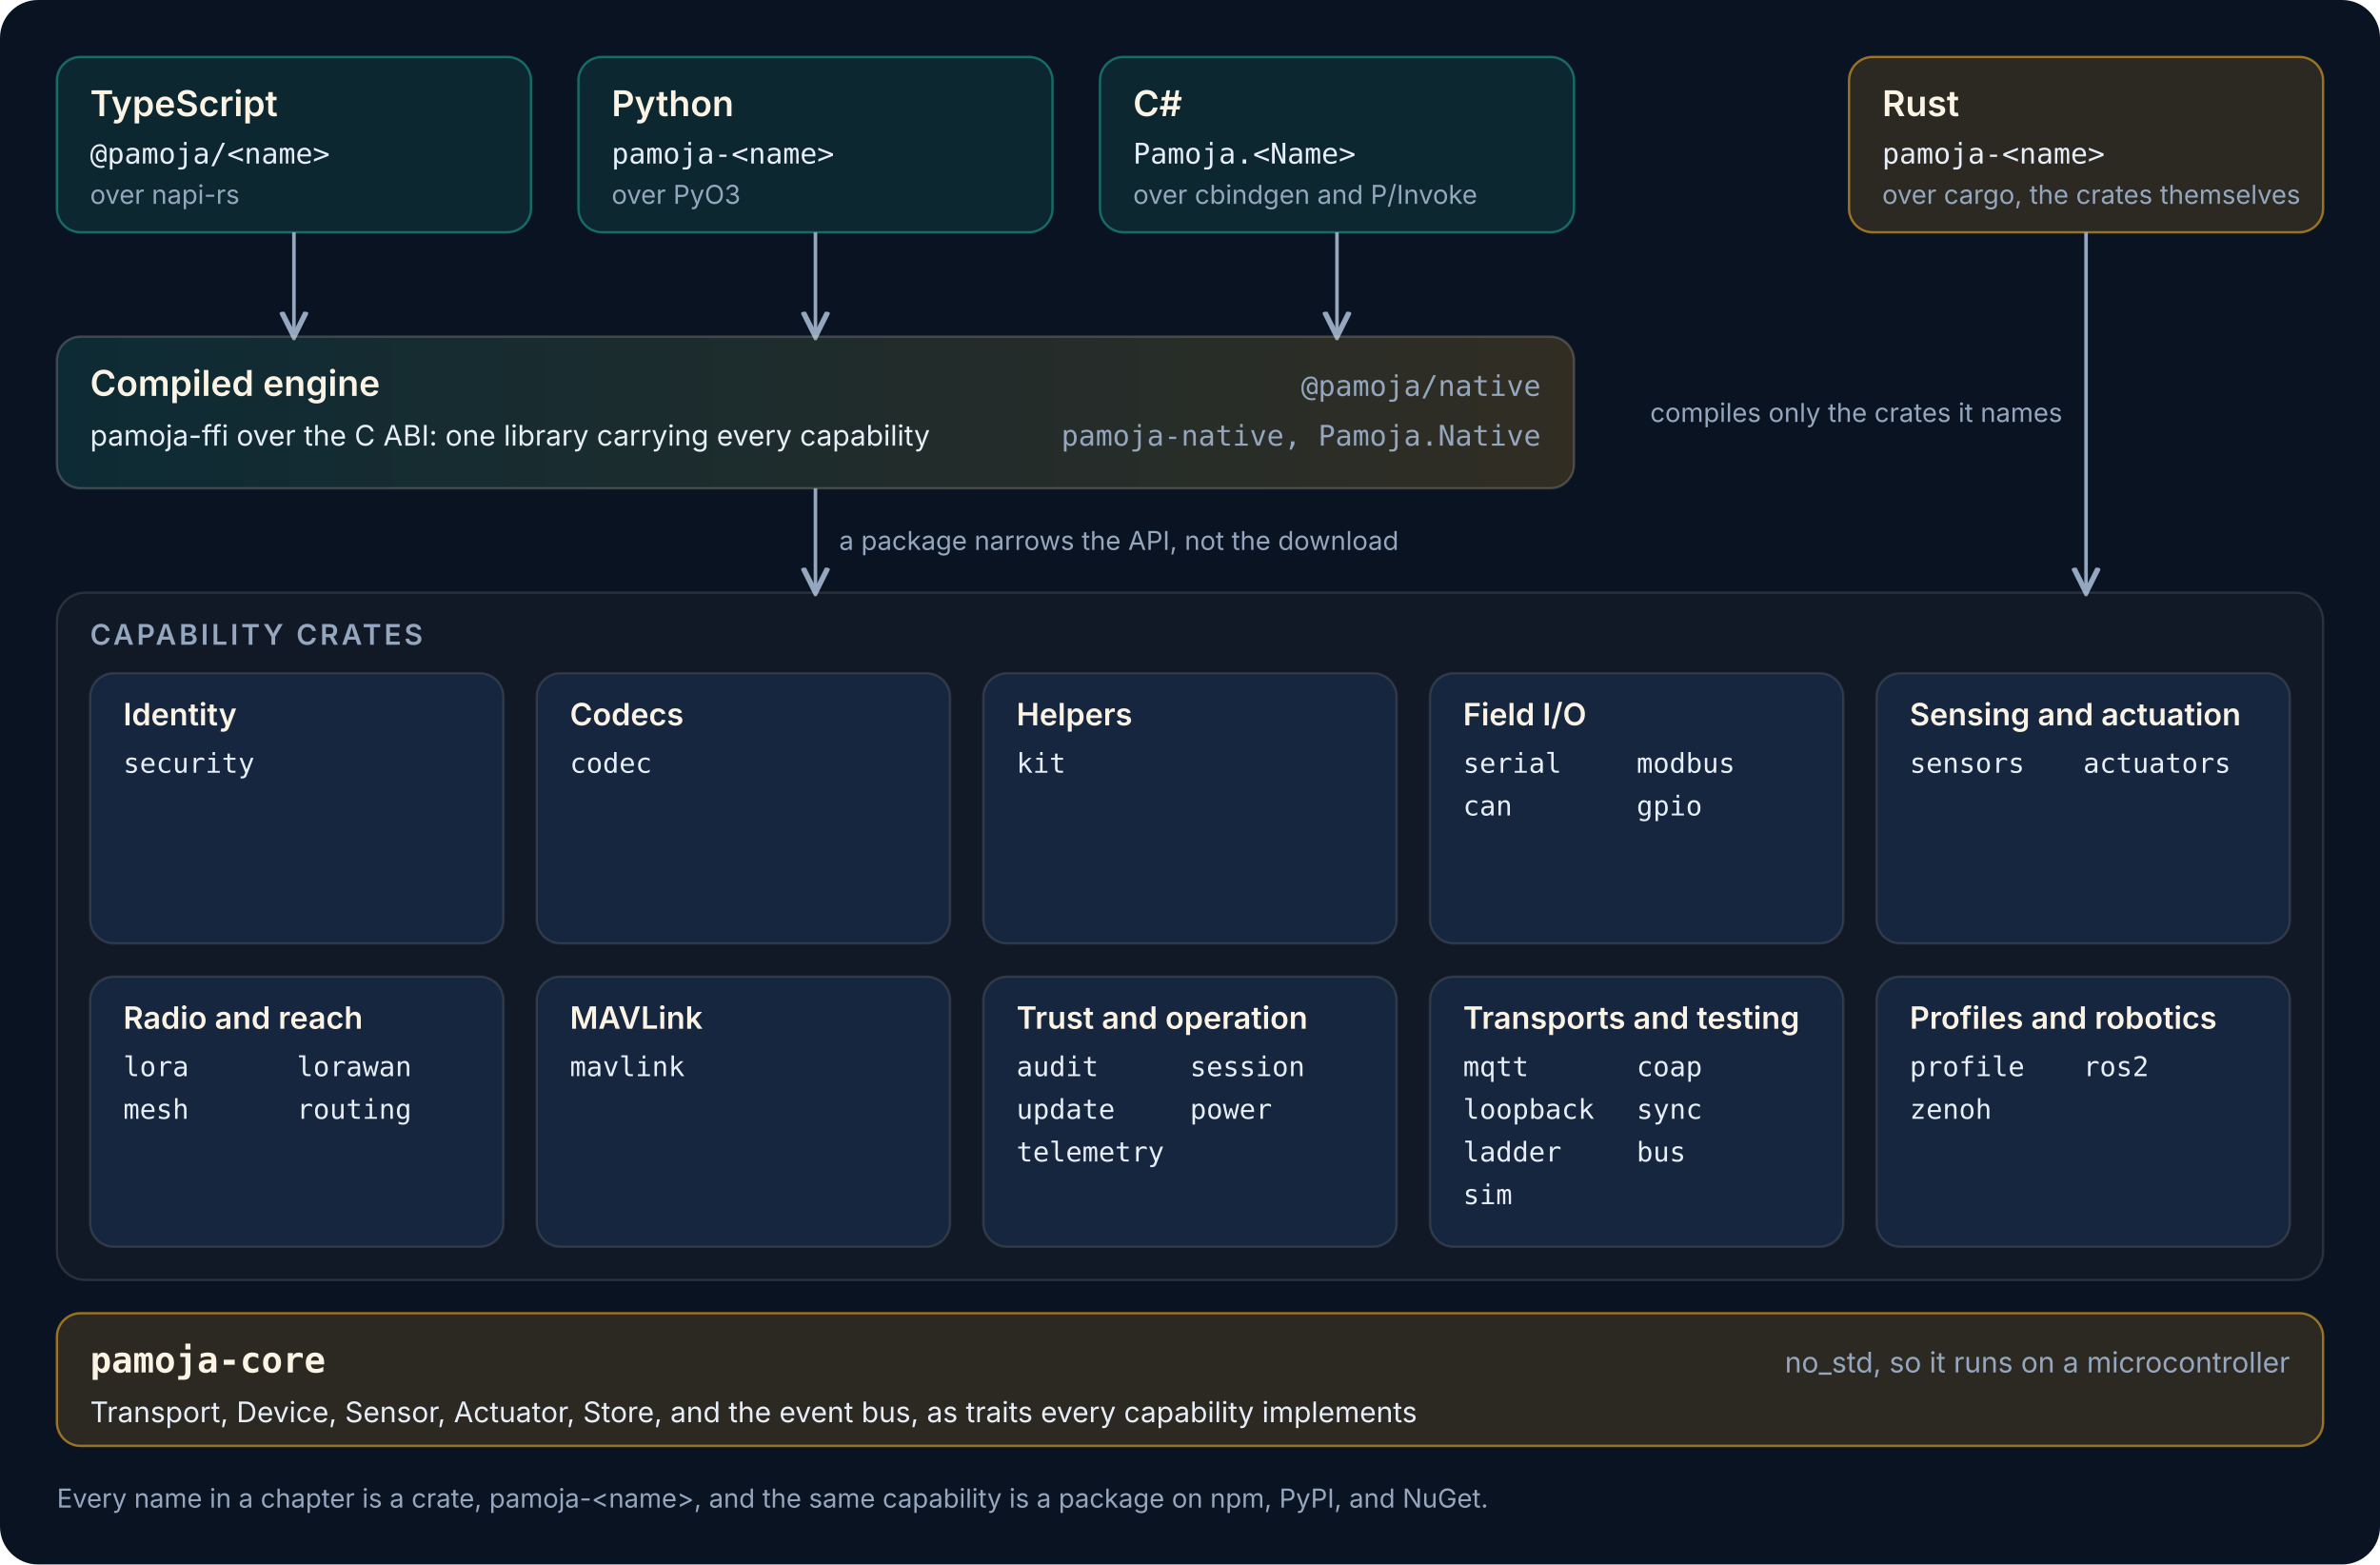
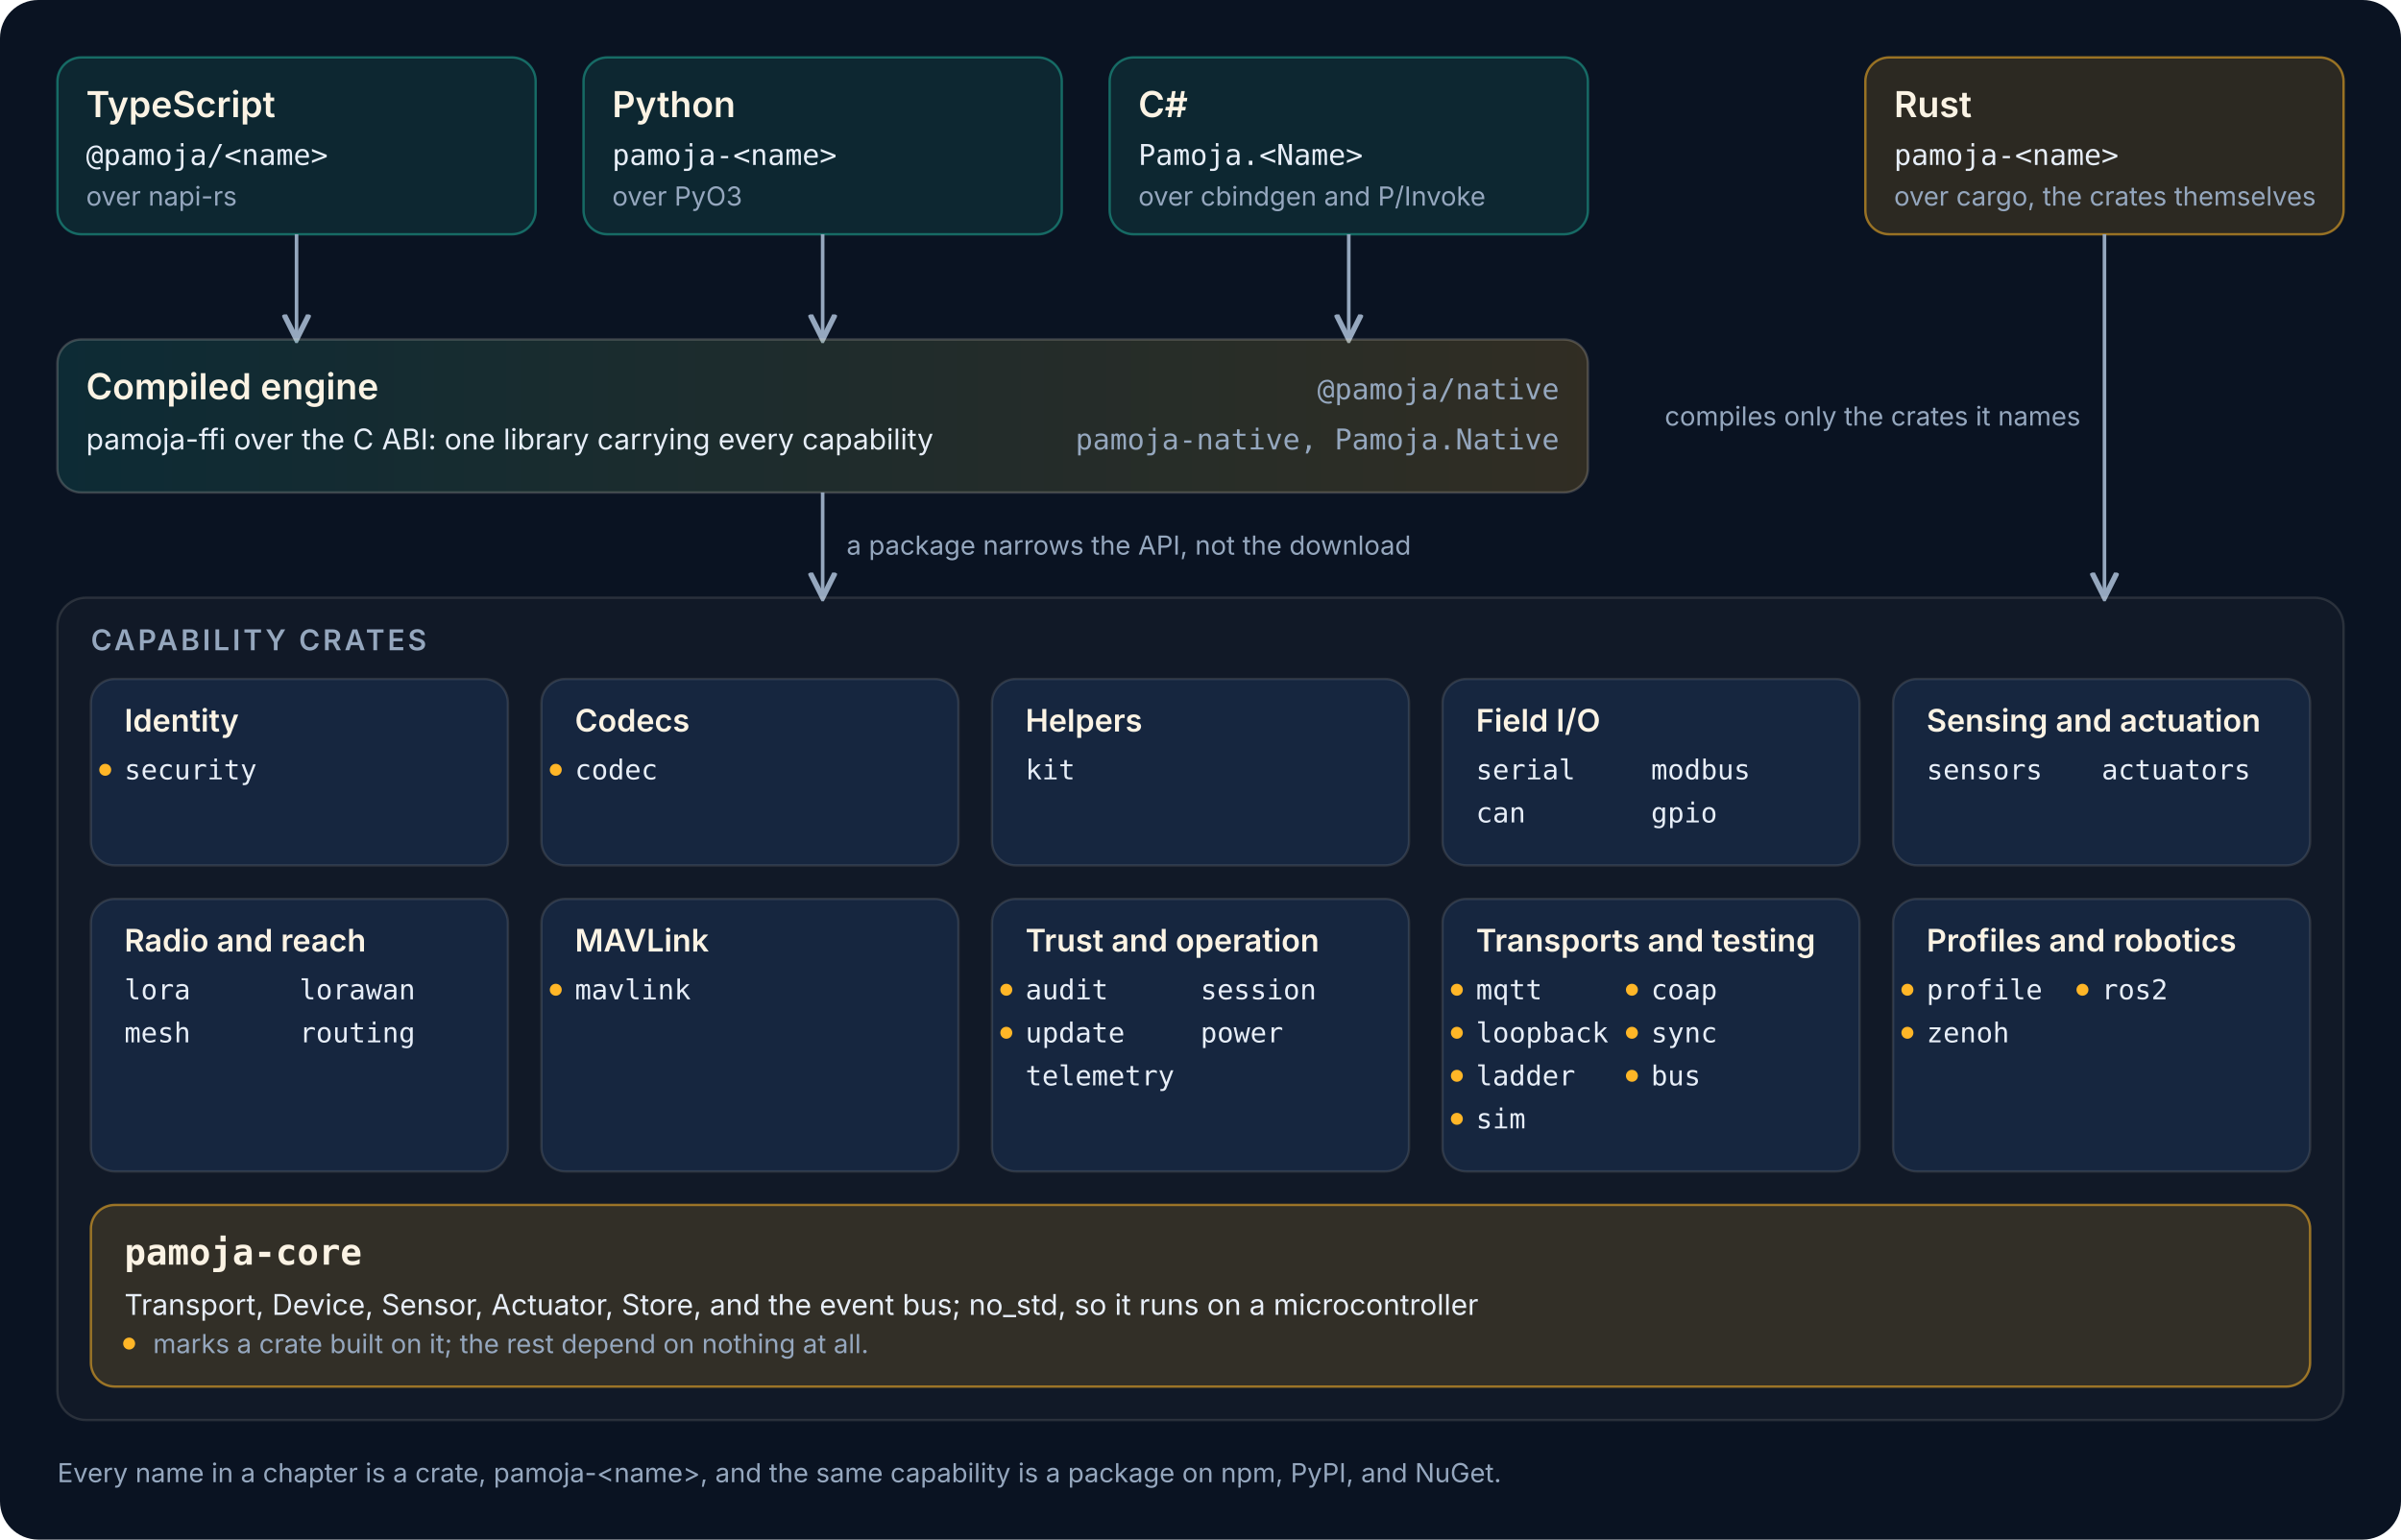
- <svg xmlns="http://www.w3.org/2000/svg" width="1004" height="660" viewBox="0 0 1004 660" role="img" aria-labelledby="title">
+ <svg xmlns="http://www.w3.org/2000/svg" width="1004" height="644" viewBox="0 0 1004 644" role="img" aria-labelledby="title">
  <defs>
    <linearGradient id="bridge" x1="0" y1="0" x2="1" y2="0">
      <stop offset="0" stop-color="#1fa995" stop-opacity="0.16" />
      <stop offset="1" stop-color="#ffb627" stop-opacity="0.16" />
    </linearGradient>
    <marker id="head" viewBox="0 0 8 8" refX="7" refY="4" markerWidth="8" markerHeight="8" orient="auto">
      <path d="M0,0.5 L7,4 L0,7.5" fill="none" stroke="#95a7be" stroke-width="1.5" />
    </marker>
  </defs>
-   <rect width="1004" height="660" rx="16" fill="#0a1322" />
+   <rect width="1004" height="644" rx="16" fill="#0a1322" />
  <rect x="24" y="24" width="200" height="74" rx="10" fill="rgba(31, 169, 149, 0.14)" stroke="rgba(31, 169, 149, 0.55)" />
-   <text x="38" y="49" font-family="Inter, 'Segoe UI', system-ui, -apple-system, sans-serif" font-size="15" font-weight="600" fill="#fbf3e4">TypeScript</text>
-   <text x="38" y="69" font-family="'JetBrains Mono', Consolas, Menlo, monospace" font-size="12" fill="#e7eef8">@pamoja/&lt;name&gt;</text>
-   <text x="38" y="86" font-family="Inter, 'Segoe UI', system-ui, -apple-system, sans-serif" font-size="11" fill="#95a7be">over napi-rs</text>
+   <text x="36" y="49" font-family="Inter, 'Segoe UI', system-ui, -apple-system, sans-serif" font-size="15" font-weight="600" fill="#fbf3e4">TypeScript</text>
+   <text x="36" y="69" font-family="'JetBrains Mono', Consolas, Menlo, monospace" font-size="12" font-weight="400" fill="#e7eef8">@pamoja/&lt;name&gt;</text>
+   <text x="36" y="86" font-family="Inter, 'Segoe UI', system-ui, -apple-system, sans-serif" font-size="11" font-weight="400" fill="#95a7be">over napi-rs</text>
  <rect x="244" y="24" width="200" height="74" rx="10" fill="rgba(31, 169, 149, 0.14)" stroke="rgba(31, 169, 149, 0.55)" />
-   <text x="258" y="49" font-family="Inter, 'Segoe UI', system-ui, -apple-system, sans-serif" font-size="15" font-weight="600" fill="#fbf3e4">Python</text>
-   <text x="258" y="69" font-family="'JetBrains Mono', Consolas, Menlo, monospace" font-size="12" fill="#e7eef8">pamoja-&lt;name&gt;</text>
-   <text x="258" y="86" font-family="Inter, 'Segoe UI', system-ui, -apple-system, sans-serif" font-size="11" fill="#95a7be">over PyO3</text>
+   <text x="256" y="49" font-family="Inter, 'Segoe UI', system-ui, -apple-system, sans-serif" font-size="15" font-weight="600" fill="#fbf3e4">Python</text>
+   <text x="256" y="69" font-family="'JetBrains Mono', Consolas, Menlo, monospace" font-size="12" font-weight="400" fill="#e7eef8">pamoja-&lt;name&gt;</text>
+   <text x="256" y="86" font-family="Inter, 'Segoe UI', system-ui, -apple-system, sans-serif" font-size="11" font-weight="400" fill="#95a7be">over PyO3</text>
  <rect x="464" y="24" width="200" height="74" rx="10" fill="rgba(31, 169, 149, 0.14)" stroke="rgba(31, 169, 149, 0.55)" />
-   <text x="478" y="49" font-family="Inter, 'Segoe UI', system-ui, -apple-system, sans-serif" font-size="15" font-weight="600" fill="#fbf3e4">C#</text>
-   <text x="478" y="69" font-family="'JetBrains Mono', Consolas, Menlo, monospace" font-size="12" fill="#e7eef8">Pamoja.&lt;Name&gt;</text>
-   <text x="478" y="86" font-family="Inter, 'Segoe UI', system-ui, -apple-system, sans-serif" font-size="11" fill="#95a7be">over cbindgen and P/Invoke</text>
+   <text x="476" y="49" font-family="Inter, 'Segoe UI', system-ui, -apple-system, sans-serif" font-size="15" font-weight="600" fill="#fbf3e4">C#</text>
+   <text x="476" y="69" font-family="'JetBrains Mono', Consolas, Menlo, monospace" font-size="12" font-weight="400" fill="#e7eef8">Pamoja.&lt;Name&gt;</text>
+   <text x="476" y="86" font-family="Inter, 'Segoe UI', system-ui, -apple-system, sans-serif" font-size="11" font-weight="400" fill="#95a7be">over cbindgen and P/Invoke</text>
  <rect x="780" y="24" width="200" height="74" rx="10" fill="rgba(255, 182, 39, 0.14)" stroke="rgba(255, 182, 39, 0.55)" />
-   <text x="794" y="49" font-family="Inter, 'Segoe UI', system-ui, -apple-system, sans-serif" font-size="15" font-weight="600" fill="#fbf3e4">Rust</text>
-   <text x="794" y="69" font-family="'JetBrains Mono', Consolas, Menlo, monospace" font-size="12" fill="#e7eef8">pamoja-&lt;name&gt;</text>
-   <text x="794" y="86" font-family="Inter, 'Segoe UI', system-ui, -apple-system, sans-serif" font-size="11" fill="#95a7be">over cargo, the crates themselves</text>
+   <text x="792" y="49" font-family="Inter, 'Segoe UI', system-ui, -apple-system, sans-serif" font-size="15" font-weight="600" fill="#fbf3e4">Rust</text>
+   <text x="792" y="69" font-family="'JetBrains Mono', Consolas, Menlo, monospace" font-size="12" font-weight="400" fill="#e7eef8">pamoja-&lt;name&gt;</text>
+   <text x="792" y="86" font-family="Inter, 'Segoe UI', system-ui, -apple-system, sans-serif" font-size="11" font-weight="400" fill="#95a7be">over cargo, the crates themselves</text>
  <line x1="124" y1="98" x2="124" y2="142" stroke="#95a7be" stroke-width="1.5" marker-end="url(#head)" />
  <line x1="344" y1="98" x2="344" y2="142" stroke="#95a7be" stroke-width="1.5" marker-end="url(#head)" />
  <line x1="564" y1="98" x2="564" y2="142" stroke="#95a7be" stroke-width="1.5" marker-end="url(#head)" />
  <line x1="880" y1="98" x2="880" y2="250" stroke="#95a7be" stroke-width="1.5" marker-end="url(#head)" />
-   <text x="870" y="178" font-family="Inter, 'Segoe UI', system-ui, -apple-system, sans-serif" font-size="11" fill="#95a7be" text-anchor="end">compiles only the crates it names</text>
+   <text x="870" y="178" font-family="Inter, 'Segoe UI', system-ui, -apple-system, sans-serif" font-size="11" font-weight="400" fill="#95a7be" text-anchor="end">compiles only the crates it names</text>
  <rect x="24" y="142" width="640" height="64" rx="10" fill="url(#bridge)" stroke="rgba(251, 243, 228, 0.2)" />
-   <text x="38" y="167" font-family="Inter, 'Segoe UI', system-ui, -apple-system, sans-serif" font-size="15" font-weight="600" fill="#fbf3e4">Compiled engine</text>
-   <text x="38" y="188" font-family="Inter, 'Segoe UI', system-ui, -apple-system, sans-serif" font-size="12" fill="#e7eef8">pamoja-ffi over the C ABI: one library carrying every capability</text>
-   <text x="650" y="167" font-family="'JetBrains Mono', Consolas, Menlo, monospace" font-size="12" fill="#95a7be" text-anchor="end">@pamoja/native</text>
-   <text x="650" y="188" font-family="'JetBrains Mono', Consolas, Menlo, monospace" font-size="12" fill="#95a7be" text-anchor="end">pamoja-native, Pamoja.Native</text>
+   <text x="36" y="167" font-family="Inter, 'Segoe UI', system-ui, -apple-system, sans-serif" font-size="15" font-weight="600" fill="#fbf3e4">Compiled engine</text>
+   <text x="36" y="188" font-family="Inter, 'Segoe UI', system-ui, -apple-system, sans-serif" font-size="12" font-weight="400" fill="#e7eef8">pamoja-ffi over the C ABI: one library carrying every capability</text>
+   <text x="652" y="167" font-family="'JetBrains Mono', Consolas, Menlo, monospace" font-size="12" font-weight="400" fill="#95a7be" text-anchor="end">@pamoja/native</text>
+   <text x="652" y="188" font-family="'JetBrains Mono', Consolas, Menlo, monospace" font-size="12" font-weight="400" fill="#95a7be" text-anchor="end">pamoja-native, Pamoja.Native</text>
  <line x1="344" y1="206" x2="344" y2="250" stroke="#95a7be" stroke-width="1.5" marker-end="url(#head)" />
-   <text x="354" y="232" font-family="Inter, 'Segoe UI', system-ui, -apple-system, sans-serif" font-size="11" fill="#95a7be">a package narrows the API, not the download</text>
-   <rect x="24" y="250" width="956" height="290" rx="12" fill="rgba(251, 243, 228, 0.03)" stroke="rgba(251, 243, 228, 0.12)" />
+   <text x="354" y="232" font-family="Inter, 'Segoe UI', system-ui, -apple-system, sans-serif" font-size="11" font-weight="400" fill="#95a7be">a package narrows the API, not the download</text>
+   <rect x="24" y="250" width="956" height="344" rx="12" fill="rgba(251, 243, 228, 0.03)" stroke="rgba(251, 243, 228, 0.12)" />
  <text x="38" y="272" font-family="Inter, 'Segoe UI', system-ui, -apple-system, sans-serif" font-size="12" font-weight="600" fill="#95a7be" letter-spacing="1.2">CAPABILITY CRATES</text>
-   <rect x="38" y="284" width="174.4" height="114" rx="10" fill="#16263f" stroke="rgba(251, 243, 228, 0.12)" />
+   <rect x="38" y="284" width="174.4" height="78" rx="10" fill="#16263f" stroke="rgba(251, 243, 228, 0.12)" />
  <text x="52" y="306" font-family="Inter, 'Segoe UI', system-ui, -apple-system, sans-serif" font-size="13" font-weight="600" fill="#fbf3e4">Identity</text>
-   <text x="52" y="326" font-family="'JetBrains Mono', Consolas, Menlo, monospace" font-size="11.5" fill="#e7eef8">security</text>
-   <rect x="226.4" y="284" width="174.4" height="114" rx="10" fill="#16263f" stroke="rgba(251, 243, 228, 0.12)" />
+   <circle cx="44" cy="322" r="2.5" fill="#ffb627" />
+   <text x="52" y="326" font-family="'JetBrains Mono', Consolas, Menlo, monospace" font-size="11.5" font-weight="400" fill="#e7eef8">security</text>
+   <rect x="226.4" y="284" width="174.4" height="78" rx="10" fill="#16263f" stroke="rgba(251, 243, 228, 0.12)" />
  <text x="240.4" y="306" font-family="Inter, 'Segoe UI', system-ui, -apple-system, sans-serif" font-size="13" font-weight="600" fill="#fbf3e4">Codecs</text>
-   <text x="240.4" y="326" font-family="'JetBrains Mono', Consolas, Menlo, monospace" font-size="11.5" fill="#e7eef8">codec</text>
-   <rect x="414.8" y="284" width="174.4" height="114" rx="10" fill="#16263f" stroke="rgba(251, 243, 228, 0.12)" />
+   <circle cx="232.4" cy="322" r="2.5" fill="#ffb627" />
+   <text x="240.4" y="326" font-family="'JetBrains Mono', Consolas, Menlo, monospace" font-size="11.5" font-weight="400" fill="#e7eef8">codec</text>
+   <rect x="414.8" y="284" width="174.4" height="78" rx="10" fill="#16263f" stroke="rgba(251, 243, 228, 0.12)" />
  <text x="428.8" y="306" font-family="Inter, 'Segoe UI', system-ui, -apple-system, sans-serif" font-size="13" font-weight="600" fill="#fbf3e4">Helpers</text>
-   <text x="428.8" y="326" font-family="'JetBrains Mono', Consolas, Menlo, monospace" font-size="11.5" fill="#e7eef8">kit</text>
-   <rect x="603.2" y="284" width="174.4" height="114" rx="10" fill="#16263f" stroke="rgba(251, 243, 228, 0.12)" />
+   <text x="428.8" y="326" font-family="'JetBrains Mono', Consolas, Menlo, monospace" font-size="11.5" font-weight="400" fill="#e7eef8">kit</text>
+   <rect x="603.2" y="284" width="174.4" height="78" rx="10" fill="#16263f" stroke="rgba(251, 243, 228, 0.12)" />
  <text x="617.2" y="306" font-family="Inter, 'Segoe UI', system-ui, -apple-system, sans-serif" font-size="13" font-weight="600" fill="#fbf3e4">Field I/O</text>
-   <text x="617.2" y="326" font-family="'JetBrains Mono', Consolas, Menlo, monospace" font-size="11.5" fill="#e7eef8">serial</text>
-   <text x="690.4" y="326" font-family="'JetBrains Mono', Consolas, Menlo, monospace" font-size="11.5" fill="#e7eef8">modbus</text>
-   <text x="617.2" y="344" font-family="'JetBrains Mono', Consolas, Menlo, monospace" font-size="11.5" fill="#e7eef8">can</text>
-   <text x="690.4" y="344" font-family="'JetBrains Mono', Consolas, Menlo, monospace" font-size="11.5" fill="#e7eef8">gpio</text>
-   <rect x="791.6" y="284" width="174.4" height="114" rx="10" fill="#16263f" stroke="rgba(251, 243, 228, 0.12)" />
+   <text x="617.2" y="326" font-family="'JetBrains Mono', Consolas, Menlo, monospace" font-size="11.5" font-weight="400" fill="#e7eef8">serial</text>
+   <text x="690.4" y="326" font-family="'JetBrains Mono', Consolas, Menlo, monospace" font-size="11.5" font-weight="400" fill="#e7eef8">modbus</text>
+   <text x="617.2" y="344" font-family="'JetBrains Mono', Consolas, Menlo, monospace" font-size="11.5" font-weight="400" fill="#e7eef8">can</text>
+   <text x="690.4" y="344" font-family="'JetBrains Mono', Consolas, Menlo, monospace" font-size="11.5" font-weight="400" fill="#e7eef8">gpio</text>
+   <rect x="791.6" y="284" width="174.4" height="78" rx="10" fill="#16263f" stroke="rgba(251, 243, 228, 0.12)" />
  <text x="805.6" y="306" font-family="Inter, 'Segoe UI', system-ui, -apple-system, sans-serif" font-size="13" font-weight="600" fill="#fbf3e4">Sensing and actuation</text>
-   <text x="805.6" y="326" font-family="'JetBrains Mono', Consolas, Menlo, monospace" font-size="11.5" fill="#e7eef8">sensors</text>
-   <text x="878.8" y="326" font-family="'JetBrains Mono', Consolas, Menlo, monospace" font-size="11.5" fill="#e7eef8">actuators</text>
-   <rect x="38" y="412" width="174.4" height="114" rx="10" fill="#16263f" stroke="rgba(251, 243, 228, 0.12)" />
-   <text x="52" y="434" font-family="Inter, 'Segoe UI', system-ui, -apple-system, sans-serif" font-size="13" font-weight="600" fill="#fbf3e4">Radio and reach</text>
-   <text x="52" y="454" font-family="'JetBrains Mono', Consolas, Menlo, monospace" font-size="11.5" fill="#e7eef8">lora</text>
-   <text x="125.2" y="454" font-family="'JetBrains Mono', Consolas, Menlo, monospace" font-size="11.5" fill="#e7eef8">lorawan</text>
-   <text x="52" y="472" font-family="'JetBrains Mono', Consolas, Menlo, monospace" font-size="11.5" fill="#e7eef8">mesh</text>
-   <text x="125.2" y="472" font-family="'JetBrains Mono', Consolas, Menlo, monospace" font-size="11.5" fill="#e7eef8">routing</text>
-   <rect x="226.4" y="412" width="174.4" height="114" rx="10" fill="#16263f" stroke="rgba(251, 243, 228, 0.12)" />
-   <text x="240.4" y="434" font-family="Inter, 'Segoe UI', system-ui, -apple-system, sans-serif" font-size="13" font-weight="600" fill="#fbf3e4">MAVLink</text>
-   <text x="240.4" y="454" font-family="'JetBrains Mono', Consolas, Menlo, monospace" font-size="11.5" fill="#e7eef8">mavlink</text>
-   <rect x="414.8" y="412" width="174.4" height="114" rx="10" fill="#16263f" stroke="rgba(251, 243, 228, 0.12)" />
-   <text x="428.8" y="434" font-family="Inter, 'Segoe UI', system-ui, -apple-system, sans-serif" font-size="13" font-weight="600" fill="#fbf3e4">Trust and operation</text>
-   <text x="428.8" y="454" font-family="'JetBrains Mono', Consolas, Menlo, monospace" font-size="11.5" fill="#e7eef8">audit</text>
-   <text x="502" y="454" font-family="'JetBrains Mono', Consolas, Menlo, monospace" font-size="11.5" fill="#e7eef8">session</text>
-   <text x="428.8" y="472" font-family="'JetBrains Mono', Consolas, Menlo, monospace" font-size="11.5" fill="#e7eef8">update</text>
-   <text x="502" y="472" font-family="'JetBrains Mono', Consolas, Menlo, monospace" font-size="11.5" fill="#e7eef8">power</text>
-   <text x="428.8" y="490" font-family="'JetBrains Mono', Consolas, Menlo, monospace" font-size="11.5" fill="#e7eef8">telemetry</text>
-   <rect x="603.2" y="412" width="174.4" height="114" rx="10" fill="#16263f" stroke="rgba(251, 243, 228, 0.12)" />
-   <text x="617.2" y="434" font-family="Inter, 'Segoe UI', system-ui, -apple-system, sans-serif" font-size="13" font-weight="600" fill="#fbf3e4">Transports and testing</text>
-   <text x="617.2" y="454" font-family="'JetBrains Mono', Consolas, Menlo, monospace" font-size="11.5" fill="#e7eef8">mqtt</text>
-   <text x="690.4" y="454" font-family="'JetBrains Mono', Consolas, Menlo, monospace" font-size="11.5" fill="#e7eef8">coap</text>
-   <text x="617.2" y="472" font-family="'JetBrains Mono', Consolas, Menlo, monospace" font-size="11.5" fill="#e7eef8">loopback</text>
-   <text x="690.4" y="472" font-family="'JetBrains Mono', Consolas, Menlo, monospace" font-size="11.5" fill="#e7eef8">sync</text>
-   <text x="617.2" y="490" font-family="'JetBrains Mono', Consolas, Menlo, monospace" font-size="11.5" fill="#e7eef8">ladder</text>
-   <text x="690.4" y="490" font-family="'JetBrains Mono', Consolas, Menlo, monospace" font-size="11.5" fill="#e7eef8">bus</text>
-   <text x="617.2" y="508" font-family="'JetBrains Mono', Consolas, Menlo, monospace" font-size="11.5" fill="#e7eef8">sim</text>
-   <rect x="791.6" y="412" width="174.4" height="114" rx="10" fill="#16263f" stroke="rgba(251, 243, 228, 0.12)" />
-   <text x="805.6" y="434" font-family="Inter, 'Segoe UI', system-ui, -apple-system, sans-serif" font-size="13" font-weight="600" fill="#fbf3e4">Profiles and robotics</text>
-   <text x="805.6" y="454" font-family="'JetBrains Mono', Consolas, Menlo, monospace" font-size="11.5" fill="#e7eef8">profile</text>
-   <text x="878.8" y="454" font-family="'JetBrains Mono', Consolas, Menlo, monospace" font-size="11.5" fill="#e7eef8">ros2</text>
-   <text x="805.6" y="472" font-family="'JetBrains Mono', Consolas, Menlo, monospace" font-size="11.5" fill="#e7eef8">zenoh</text>
-   <rect x="24" y="554" width="956" height="56" rx="10" fill="rgba(255, 182, 39, 0.14)" stroke="rgba(255, 182, 39, 0.55)" />
-   <text x="38" y="579" font-family="'JetBrains Mono', Consolas, Menlo, monospace" font-size="15" font-weight="600" fill="#fbf3e4">pamoja-core</text>
-   <text x="38" y="600" font-family="Inter, 'Segoe UI', system-ui, -apple-system, sans-serif" font-size="12" fill="#e7eef8">Transport, Device, Sensor, Actuator, Store, and the event bus, as traits every capability implements</text>
-   <text x="966" y="579" font-family="Inter, 'Segoe UI', system-ui, -apple-system, sans-serif" font-size="12" fill="#95a7be" text-anchor="end">no_std, so it runs on a microcontroller</text>
-   <text x="24" y="636" font-family="Inter, 'Segoe UI', system-ui, -apple-system, sans-serif" font-size="11" fill="#95a7be">Every name in a chapter is a crate, pamoja-&lt;name&gt;, and the same capability is a package on npm, PyPI, and NuGet.</text>
+   <text x="805.6" y="326" font-family="'JetBrains Mono', Consolas, Menlo, monospace" font-size="11.5" font-weight="400" fill="#e7eef8">sensors</text>
+   <text x="878.8" y="326" font-family="'JetBrains Mono', Consolas, Menlo, monospace" font-size="11.5" font-weight="400" fill="#e7eef8">actuators</text>
+   <rect x="38" y="376" width="174.4" height="114" rx="10" fill="#16263f" stroke="rgba(251, 243, 228, 0.12)" />
+   <text x="52" y="398" font-family="Inter, 'Segoe UI', system-ui, -apple-system, sans-serif" font-size="13" font-weight="600" fill="#fbf3e4">Radio and reach</text>
+   <text x="52" y="418" font-family="'JetBrains Mono', Consolas, Menlo, monospace" font-size="11.5" font-weight="400" fill="#e7eef8">lora</text>
+   <text x="125.2" y="418" font-family="'JetBrains Mono', Consolas, Menlo, monospace" font-size="11.5" font-weight="400" fill="#e7eef8">lorawan</text>
+   <text x="52" y="436" font-family="'JetBrains Mono', Consolas, Menlo, monospace" font-size="11.5" font-weight="400" fill="#e7eef8">mesh</text>
+   <text x="125.2" y="436" font-family="'JetBrains Mono', Consolas, Menlo, monospace" font-size="11.5" font-weight="400" fill="#e7eef8">routing</text>
+   <rect x="226.4" y="376" width="174.4" height="114" rx="10" fill="#16263f" stroke="rgba(251, 243, 228, 0.12)" />
+   <text x="240.4" y="398" font-family="Inter, 'Segoe UI', system-ui, -apple-system, sans-serif" font-size="13" font-weight="600" fill="#fbf3e4">MAVLink</text>
+   <circle cx="232.4" cy="414" r="2.5" fill="#ffb627" />
+   <text x="240.4" y="418" font-family="'JetBrains Mono', Consolas, Menlo, monospace" font-size="11.5" font-weight="400" fill="#e7eef8">mavlink</text>
+   <rect x="414.8" y="376" width="174.4" height="114" rx="10" fill="#16263f" stroke="rgba(251, 243, 228, 0.12)" />
+   <text x="428.8" y="398" font-family="Inter, 'Segoe UI', system-ui, -apple-system, sans-serif" font-size="13" font-weight="600" fill="#fbf3e4">Trust and operation</text>
+   <circle cx="420.8" cy="414" r="2.5" fill="#ffb627" />
+   <text x="428.8" y="418" font-family="'JetBrains Mono', Consolas, Menlo, monospace" font-size="11.5" font-weight="400" fill="#e7eef8">audit</text>
+   <text x="502" y="418" font-family="'JetBrains Mono', Consolas, Menlo, monospace" font-size="11.5" font-weight="400" fill="#e7eef8">session</text>
+   <circle cx="420.8" cy="432" r="2.5" fill="#ffb627" />
+   <text x="428.8" y="436" font-family="'JetBrains Mono', Consolas, Menlo, monospace" font-size="11.5" font-weight="400" fill="#e7eef8">update</text>
+   <text x="502" y="436" font-family="'JetBrains Mono', Consolas, Menlo, monospace" font-size="11.5" font-weight="400" fill="#e7eef8">power</text>
+   <text x="428.8" y="454" font-family="'JetBrains Mono', Consolas, Menlo, monospace" font-size="11.5" font-weight="400" fill="#e7eef8">telemetry</text>
+   <rect x="603.2" y="376" width="174.4" height="114" rx="10" fill="#16263f" stroke="rgba(251, 243, 228, 0.12)" />
+   <text x="617.2" y="398" font-family="Inter, 'Segoe UI', system-ui, -apple-system, sans-serif" font-size="13" font-weight="600" fill="#fbf3e4">Transports and testing</text>
+   <circle cx="609.2" cy="414" r="2.5" fill="#ffb627" />
+   <text x="617.2" y="418" font-family="'JetBrains Mono', Consolas, Menlo, monospace" font-size="11.5" font-weight="400" fill="#e7eef8">mqtt</text>
+   <circle cx="682.4" cy="414" r="2.5" fill="#ffb627" />
+   <text x="690.4" y="418" font-family="'JetBrains Mono', Consolas, Menlo, monospace" font-size="11.5" font-weight="400" fill="#e7eef8">coap</text>
+   <circle cx="609.2" cy="432" r="2.5" fill="#ffb627" />
+   <text x="617.2" y="436" font-family="'JetBrains Mono', Consolas, Menlo, monospace" font-size="11.5" font-weight="400" fill="#e7eef8">loopback</text>
+   <circle cx="682.4" cy="432" r="2.5" fill="#ffb627" />
+   <text x="690.4" y="436" font-family="'JetBrains Mono', Consolas, Menlo, monospace" font-size="11.5" font-weight="400" fill="#e7eef8">sync</text>
+   <circle cx="609.2" cy="450" r="2.5" fill="#ffb627" />
+   <text x="617.2" y="454" font-family="'JetBrains Mono', Consolas, Menlo, monospace" font-size="11.5" font-weight="400" fill="#e7eef8">ladder</text>
+   <circle cx="682.4" cy="450" r="2.5" fill="#ffb627" />
+   <text x="690.4" y="454" font-family="'JetBrains Mono', Consolas, Menlo, monospace" font-size="11.5" font-weight="400" fill="#e7eef8">bus</text>
+   <circle cx="609.2" cy="468" r="2.5" fill="#ffb627" />
+   <text x="617.2" y="472" font-family="'JetBrains Mono', Consolas, Menlo, monospace" font-size="11.5" font-weight="400" fill="#e7eef8">sim</text>
+   <rect x="791.6" y="376" width="174.4" height="114" rx="10" fill="#16263f" stroke="rgba(251, 243, 228, 0.12)" />
+   <text x="805.6" y="398" font-family="Inter, 'Segoe UI', system-ui, -apple-system, sans-serif" font-size="13" font-weight="600" fill="#fbf3e4">Profiles and robotics</text>
+   <circle cx="797.6" cy="414" r="2.5" fill="#ffb627" />
+   <text x="805.6" y="418" font-family="'JetBrains Mono', Consolas, Menlo, monospace" font-size="11.5" font-weight="400" fill="#e7eef8">profile</text>
+   <circle cx="870.8" cy="414" r="2.5" fill="#ffb627" />
+   <text x="878.8" y="418" font-family="'JetBrains Mono', Consolas, Menlo, monospace" font-size="11.5" font-weight="400" fill="#e7eef8">ros2</text>
+   <circle cx="797.6" cy="432" r="2.5" fill="#ffb627" />
+   <text x="805.6" y="436" font-family="'JetBrains Mono', Consolas, Menlo, monospace" font-size="11.5" font-weight="400" fill="#e7eef8">zenoh</text>
+   <rect x="38" y="504" width="928" height="76" rx="10" fill="rgba(255, 182, 39, 0.14)" stroke="rgba(255, 182, 39, 0.55)" />
+   <circle cx="54" cy="562" r="2.5" fill="#ffb627" />
+   <text x="64" y="566" font-family="Inter, 'Segoe UI', system-ui, -apple-system, sans-serif" font-size="11" font-weight="400" fill="#95a7be">marks a crate built on it; the rest depend on nothing at all.</text>
+   <text x="52" y="529" font-family="'JetBrains Mono', Consolas, Menlo, monospace" font-size="15" font-weight="600" fill="#fbf3e4">pamoja-core</text>
+   <text x="52" y="550" font-family="Inter, 'Segoe UI', system-ui, -apple-system, sans-serif" font-size="12" font-weight="400" fill="#e7eef8">Transport, Device, Sensor, Actuator, Store, and the event bus; no_std, so it runs on a microcontroller</text>
+   <text x="24" y="620" font-family="Inter, 'Segoe UI', system-ui, -apple-system, sans-serif" font-size="11" font-weight="400" fill="#95a7be">Every name in a chapter is a crate, pamoja-&lt;name&gt;, and the same capability is a package on npm, PyPI, and NuGet.</text>
</svg>
